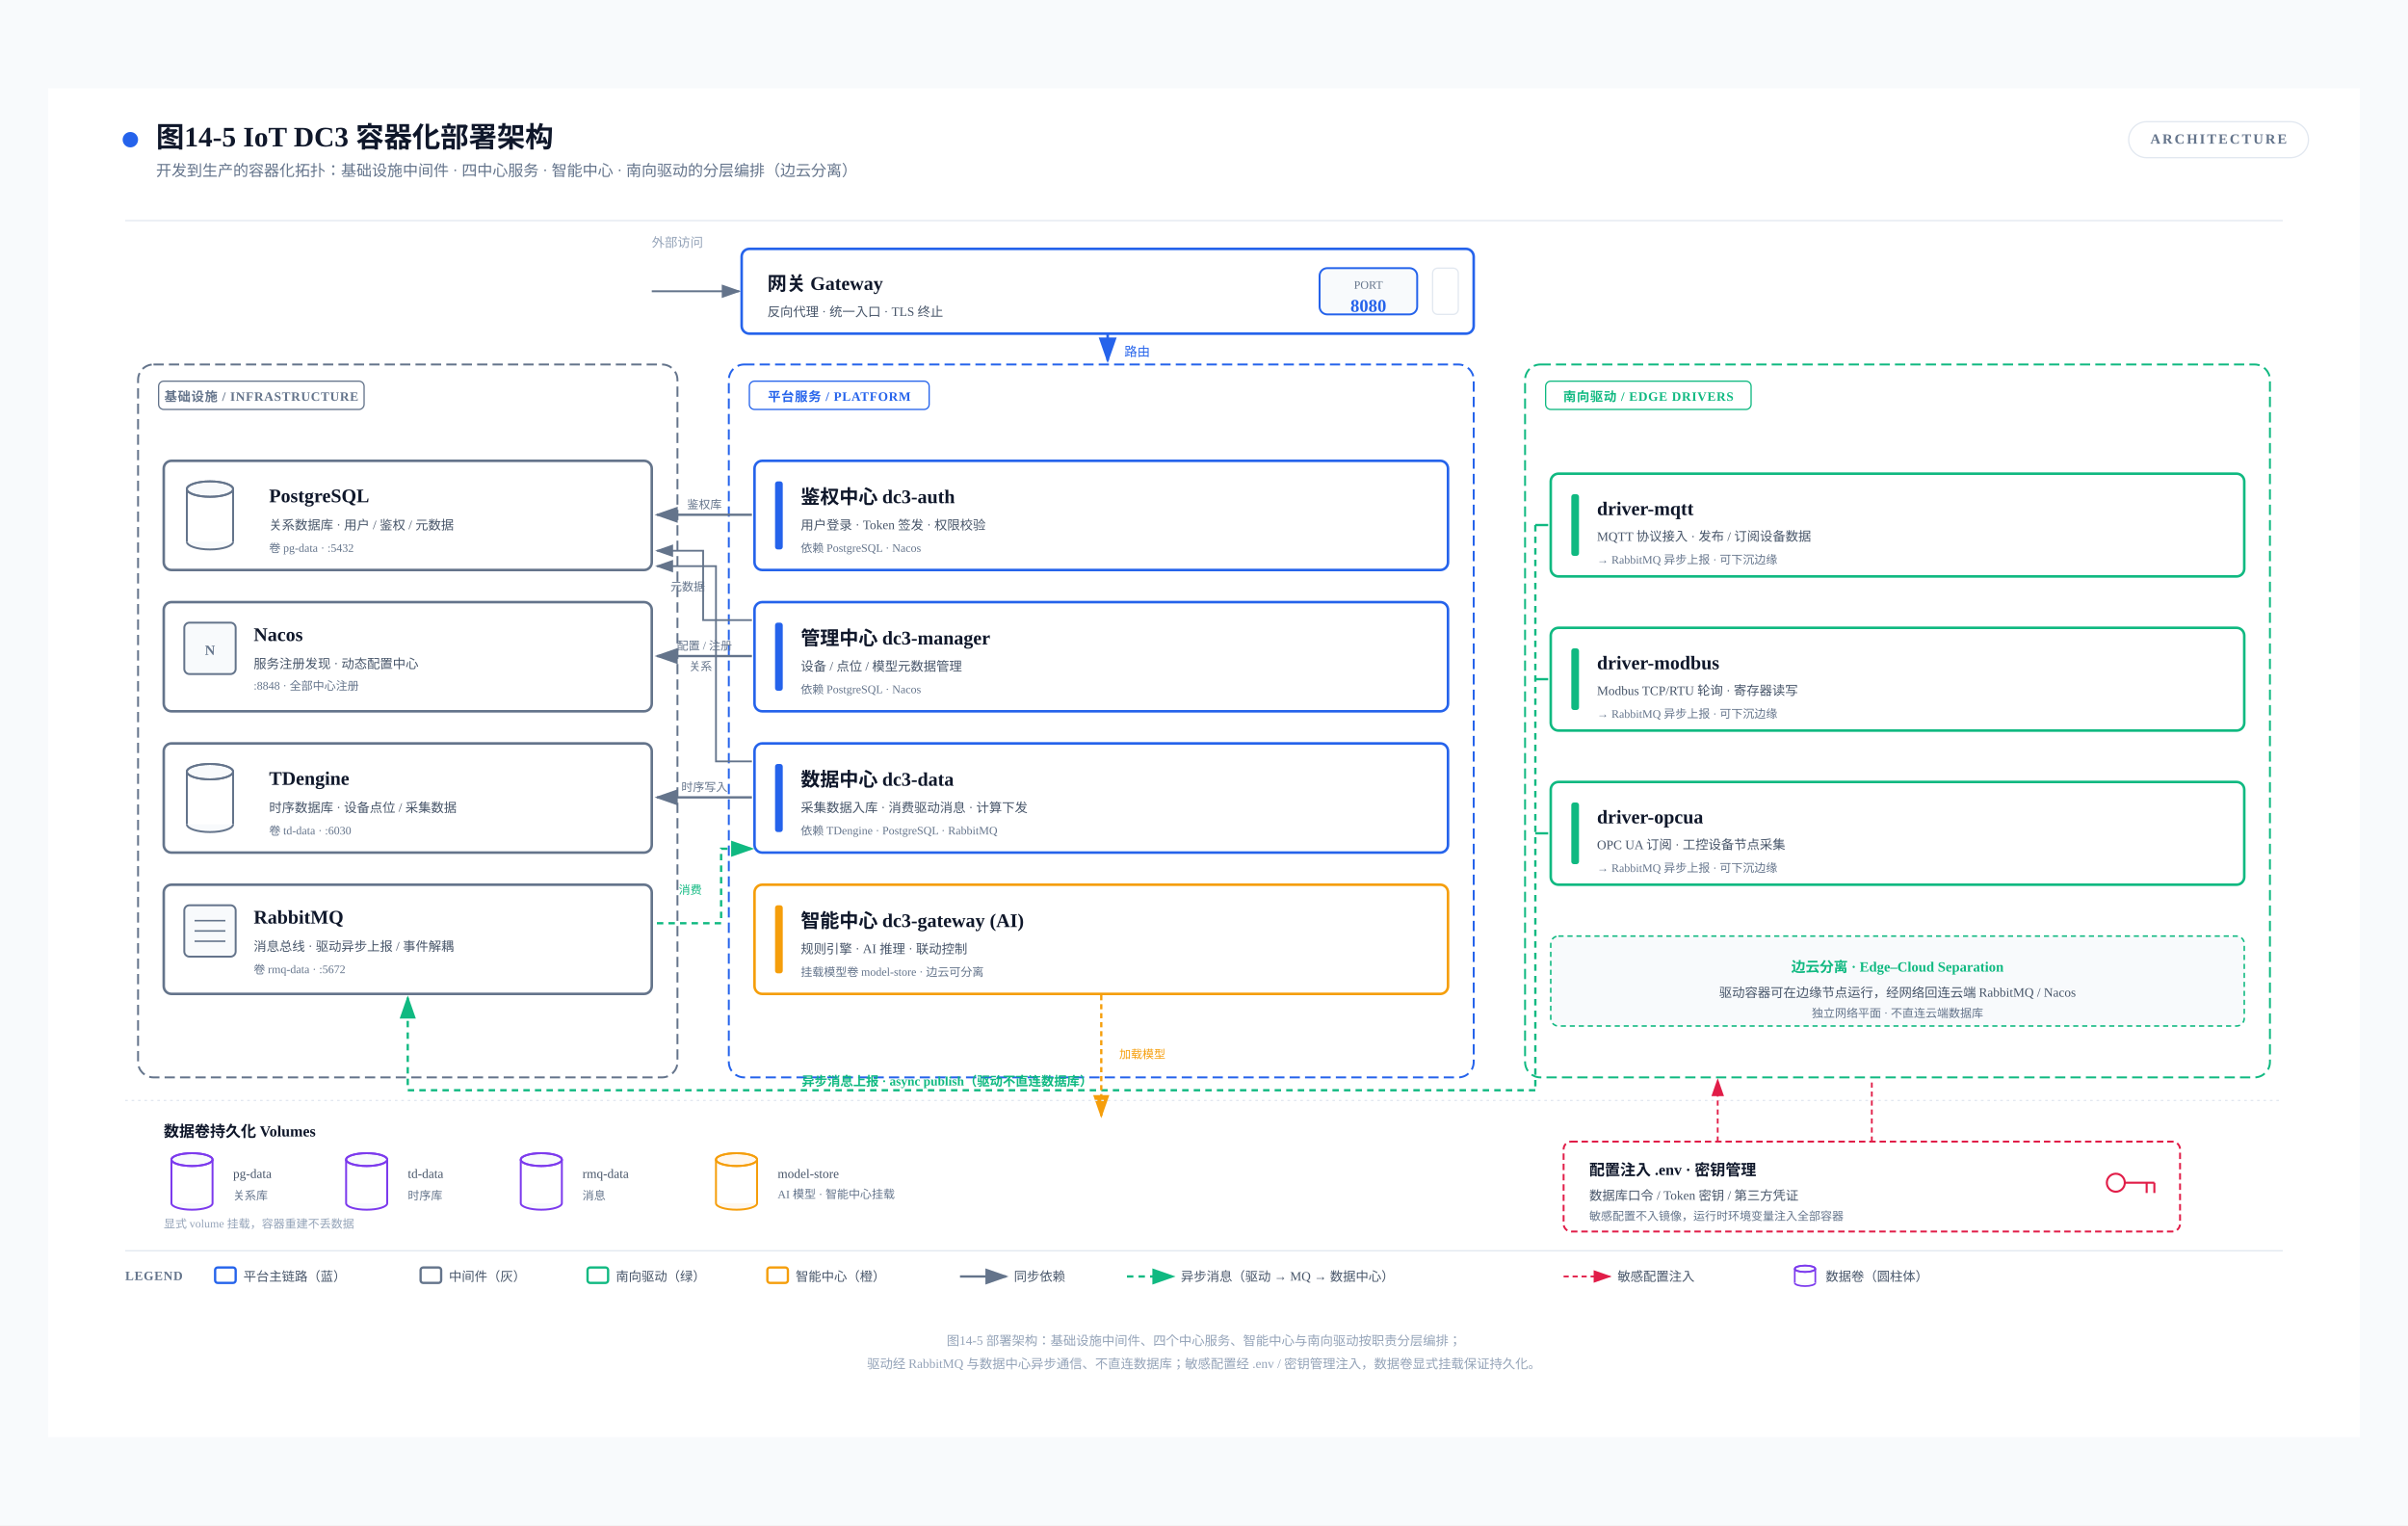
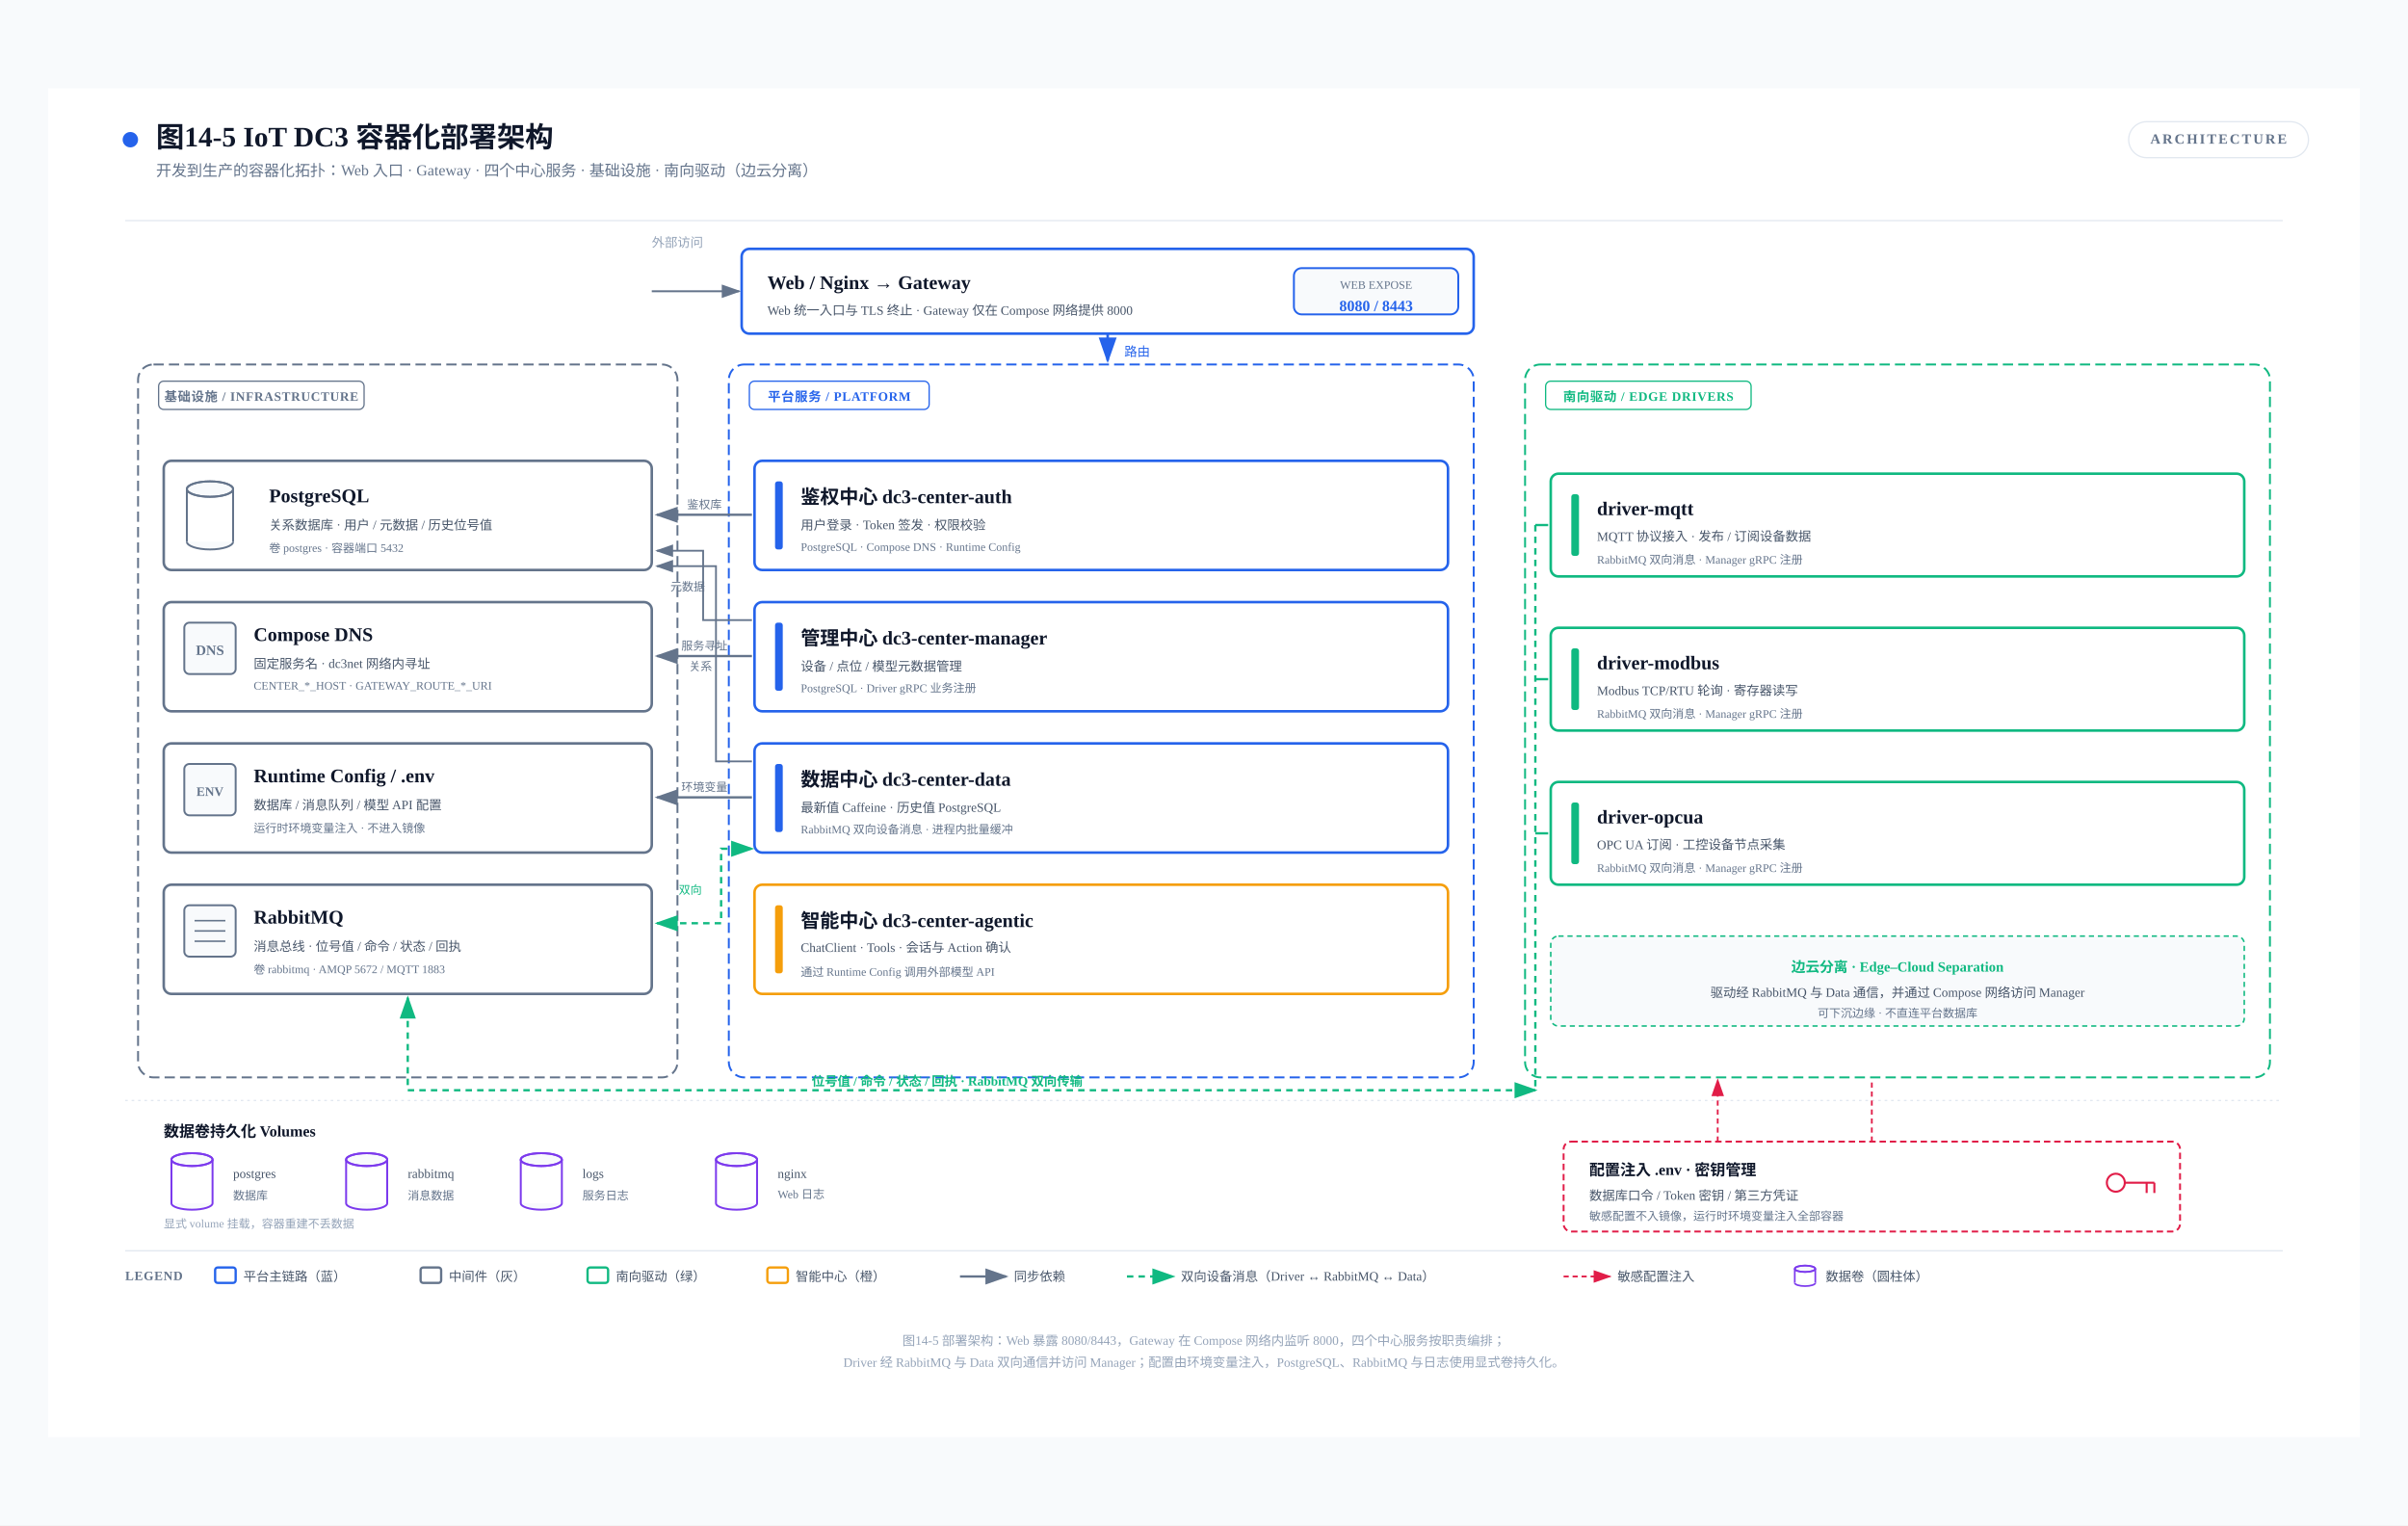
<svg xmlns="http://www.w3.org/2000/svg" width="1200" height="760" viewBox="0 0 1200 760" role="img" aria-labelledby="title desc">
  <rect width="1200" height="760" fill="#F8FAFC" />
  <svg x="24.000" y="44.000" width="1152.000" height="672.000" viewBox="0 0 1800.000 1050.000" preserveAspectRatio="xMidYMid meet">
    <defs>
      <marker id="ah-blue" markerWidth="10" markerHeight="7" refX="9" refY="3.5" orient="auto">
        <polygon points="0 0,10 3.5,0 7" fill="#2563EB" />
      </marker>
      <marker id="ah-gray" markerWidth="10" markerHeight="7" refX="9" refY="3.5" orient="auto">
        <polygon points="0 0,10 3.5,0 7" fill="#64748B" />
      </marker>
-       <marker id="ah-green" markerWidth="10" markerHeight="7" refX="9" refY="3.5" orient="auto">
+       <marker id="ah-green" markerWidth="10" markerHeight="7" refX="9" refY="3.5" orient="auto-start-reverse">
        <polygon points="0 0,10 3.5,0 7" fill="#10B981" />
      </marker>
      <marker id="ah-orange" markerWidth="10" markerHeight="7" refX="9" refY="3.5" orient="auto">
        <polygon points="0 0,10 3.5,0 7" fill="#F59E0B" />
      </marker>
      <marker id="ah-purple" markerWidth="10" markerHeight="7" refX="9" refY="3.5" orient="auto">
        <polygon points="0 0,10 3.5,0 7" fill="#7C3AED" />
      </marker>
      <marker id="ah-red" markerWidth="10" markerHeight="7" refX="9" refY="3.5" orient="auto">
        <polygon points="0 0,10 3.5,0 7" fill="#E11D48" />
      </marker>
    </defs>
    <rect x="0" y="0" width="1800" height="1050" fill="#FFFFFF" />
    <circle cx="64" cy="40" r="6" fill="#2563EB" />
    <text x="84" y="38" font-size="22" font-weight="700" fill="#0F172A" dominant-baseline="middle">图14-5  IoT DC3 容器化部署架构</text>
-     <text x="84" y="64" font-size="12" fill="#64748B" dominant-baseline="middle">开发到生产的容器化拓扑：基础设施中间件 · 四中心服务 · 智能中心 · 南向驱动的分层编排（边云分离）</text>
+     <text x="84" y="64" font-size="12" fill="#64748B" dominant-baseline="middle">开发到生产的容器化拓扑：Web 入口 · Gateway · 四个中心服务 · 基础设施 · 南向驱动（边云分离）</text>
    <rect x="1620" y="26" width="140" height="28" rx="14" fill="#FFFFFF" stroke="#E2E8F0" stroke-width="1" />
    <text x="1690" y="40" font-size="11" font-weight="600" fill="#64748B" text-anchor="middle" dominant-baseline="middle" letter-spacing="1.5">ARCHITECTURE</text>
    <line x1="60" y1="103" x2="1740" y2="103" stroke="#E2E8F0" stroke-width="1" />
    <text x="470" y="120" font-size="10" fill="#94A3B8" dominant-baseline="middle">外部访问</text>
    <line x1="470" y1="158" x2="538" y2="158" stroke="#64748B" stroke-width="1.5" marker-end="url(#ah-gray)" />
    <rect x="540" y="125" width="570" height="66" rx="6" fill="#FFFFFF" stroke="#2563EB" stroke-width="2" />
-     <text x="560" y="152" font-size="15" font-weight="700" fill="#0F172A" dominant-baseline="middle">网关 Gateway</text>
-     <text x="560" y="174" font-size="10" fill="#475569" dominant-baseline="middle">反向代理 · 统一入口 · TLS 终止</text>
-     <rect x="990" y="140" width="76" height="36" rx="6" fill="#F8FAFC" stroke="#2563EB" stroke-width="1.5" />
-     <text x="1028" y="154" font-size="9" fill="#64748B" text-anchor="middle" dominant-baseline="middle">PORT</text>
-     <text x="1028" y="170" font-size="14" font-weight="700" fill="#2563EB" text-anchor="middle" dominant-baseline="middle">8080</text>
-     <rect x="1078" y="140" width="20" height="36" rx="4" fill="#FFFFFF" stroke="#E2E8F0" stroke-width="1" />
+     <text x="560" y="152" font-size="15" font-weight="700" fill="#0F172A" dominant-baseline="middle">Web / Nginx → Gateway</text>
+     <text x="560" y="174" font-size="10" fill="#475569" dominant-baseline="middle">Web 统一入口与 TLS 终止 · Gateway 仅在 Compose 网络提供 8000</text>
+     <rect x="970" y="140" width="128" height="36" rx="6" fill="#F8FAFC" stroke="#2563EB" stroke-width="1.5" />
+     <text x="1034" y="154" font-size="9" fill="#64748B" text-anchor="middle" dominant-baseline="middle">WEB EXPOSE</text>
+     <text x="1034" y="170" font-size="12" font-weight="700" fill="#2563EB" text-anchor="middle" dominant-baseline="middle">8080 / 8443</text>
    <line x1="825" y1="191" x2="825" y2="212" stroke="#2563EB" stroke-width="2" marker-end="url(#ah-blue)" />
    <text x="838" y="205" font-size="10" fill="#2563EB" dominant-baseline="middle">路由</text>
    <rect x="70" y="215" width="420" height="555" rx="12" fill="none" stroke="#64748B" stroke-width="1.5" stroke-dasharray="8 4" />
    <rect x="530" y="215" width="580" height="555" rx="12" fill="none" stroke="#2563EB" stroke-width="1.5" stroke-dasharray="8 4" />
    <rect x="1150" y="215" width="580" height="555" rx="12" fill="none" stroke="#10B981" stroke-width="1.5" stroke-dasharray="8 4" />
    <rect x="86" y="228" width="160" height="22" rx="4" fill="#FFFFFF" stroke="#64748B" stroke-width="1" />
    <text x="166" y="240" font-size="10" font-weight="700" fill="#64748B" text-anchor="middle" dominant-baseline="middle" letter-spacing="0.5">基础设施 / INFRASTRUCTURE</text>
    <rect x="546" y="228" width="140" height="22" rx="4" fill="#FFFFFF" stroke="#2563EB" stroke-width="1" />
    <text x="616" y="240" font-size="10" font-weight="700" fill="#2563EB" text-anchor="middle" dominant-baseline="middle" letter-spacing="0.5">平台服务 / PLATFORM</text>
    <rect x="1166" y="228" width="160" height="22" rx="4" fill="#FFFFFF" stroke="#10B981" stroke-width="1" />
    <text x="1246" y="240" font-size="10" font-weight="700" fill="#10B981" text-anchor="middle" dominant-baseline="middle" letter-spacing="0.5">南向驱动 / EDGE DRIVERS</text>
    <rect x="90" y="290" width="380" height="85" rx="6" fill="#FFFFFF" stroke="#64748B" stroke-width="2" />
    <g transform="translate(108,305)">
      <ellipse cx="18" cy="7" rx="18" ry="6" fill="#F8FAFC" stroke="#64748B" stroke-width="1.5" />
      <path d="M0,7 L0,48" stroke="#64748B" stroke-width="1.5" fill="none" />
      <path d="M36,7 L36,48" stroke="#64748B" stroke-width="1.5" fill="none" />
      <path d="M0,48 A18,6 0 0 0 36,48" stroke="#64748B" stroke-width="1.5" fill="#F8FAFC" />
      <ellipse cx="18" cy="7" rx="18" ry="6" fill="none" stroke="#64748B" stroke-width="1.5" />
    </g>
    <text x="172" y="318" font-size="15" font-weight="700" fill="#0F172A" dominant-baseline="middle">PostgreSQL</text>
-     <text x="172" y="340" font-size="10" fill="#475569" dominant-baseline="middle">关系数据库 · 用户 / 鉴权 / 元数据</text>
-     <text x="172" y="358" font-size="9" fill="#64748B" dominant-baseline="middle">卷 pg-data · :5432</text>
+     <text x="172" y="340" font-size="10" fill="#475569" dominant-baseline="middle">关系数据库 · 用户 / 元数据 / 历史位号值</text>
+     <text x="172" y="358" font-size="9" fill="#64748B" dominant-baseline="middle">卷 postgres · 容器端口 5432</text>
    <rect x="90" y="400" width="380" height="85" rx="6" fill="#FFFFFF" stroke="#64748B" stroke-width="2" />
    <rect x="106" y="416" width="40" height="40" rx="4" fill="#F8FAFC" stroke="#64748B" stroke-width="1.5" />
-     <text x="126" y="438" font-size="11" font-weight="700" fill="#64748B" text-anchor="middle" dominant-baseline="middle">N</text>
-     <text x="160" y="426" font-size="15" font-weight="700" fill="#0F172A" dominant-baseline="middle">Nacos</text>
-     <text x="160" y="448" font-size="10" fill="#475569" dominant-baseline="middle">服务注册发现 · 动态配置中心</text>
-     <text x="160" y="466" font-size="9" fill="#64748B" dominant-baseline="middle">:8848 · 全部中心注册</text>
+     <text x="126" y="438" font-size="11" font-weight="700" fill="#64748B" text-anchor="middle" dominant-baseline="middle">DNS</text>
+     <text x="160" y="426" font-size="15" font-weight="700" fill="#0F172A" dominant-baseline="middle">Compose DNS</text>
+     <text x="160" y="448" font-size="10" fill="#475569" dominant-baseline="middle">固定服务名 · dc3net 网络内寻址</text>
+     <text x="160" y="466" font-size="9" fill="#64748B" dominant-baseline="middle">CENTER_*_HOST · GATEWAY_ROUTE_*_URI</text>
    <rect x="90" y="510" width="380" height="85" rx="6" fill="#FFFFFF" stroke="#64748B" stroke-width="2" />
-     <g transform="translate(108,525)">
-       <ellipse cx="18" cy="7" rx="18" ry="6" fill="#F8FAFC" stroke="#64748B" stroke-width="1.5" />
-       <path d="M0,7 L0,48" stroke="#64748B" stroke-width="1.5" fill="none" />
-       <path d="M36,7 L36,48" stroke="#64748B" stroke-width="1.5" fill="none" />
-       <path d="M0,48 A18,6 0 0 0 36,48" stroke="#64748B" stroke-width="1.5" fill="#F8FAFC" />
-       <ellipse cx="18" cy="7" rx="18" ry="6" fill="none" stroke="#64748B" stroke-width="1.5" />
-     </g>
-     <text x="172" y="538" font-size="15" font-weight="700" fill="#0F172A" dominant-baseline="middle">TDengine</text>
-     <text x="172" y="560" font-size="10" fill="#475569" dominant-baseline="middle">时序数据库 · 设备点位 / 采集数据</text>
-     <text x="172" y="578" font-size="9" fill="#64748B" dominant-baseline="middle">卷 td-data · :6030</text>
+     <rect x="106" y="526" width="40" height="40" rx="4" fill="#F8FAFC" stroke="#64748B" stroke-width="1.5" />
+     <text x="126" y="548" font-size="10" font-weight="700" fill="#64748B" text-anchor="middle" dominant-baseline="middle">ENV</text>
+     <text x="160" y="536" font-size="15" font-weight="700" fill="#0F172A" dominant-baseline="middle">Runtime Config / .env</text>
+     <text x="160" y="558" font-size="10" fill="#475569" dominant-baseline="middle">数据库 / 消息队列 / 模型 API 配置</text>
+     <text x="160" y="576" font-size="9" fill="#64748B" dominant-baseline="middle">运行时环境变量注入 · 不进入镜像</text>
    <rect x="90" y="620" width="380" height="85" rx="6" fill="#FFFFFF" stroke="#64748B" stroke-width="2" />
    <rect x="106" y="636" width="40" height="40" rx="4" fill="#F8FAFC" stroke="#64748B" stroke-width="1.5" />
    <line x1="114" y1="648" x2="138" y2="648" stroke="#64748B" stroke-width="1.2" />
    <line x1="114" y1="656" x2="138" y2="656" stroke="#64748B" stroke-width="1.2" />
    <line x1="114" y1="664" x2="138" y2="664" stroke="#64748B" stroke-width="1.2" />
    <text x="160" y="646" font-size="15" font-weight="700" fill="#0F172A" dominant-baseline="middle">RabbitMQ</text>
-     <text x="160" y="668" font-size="10" fill="#475569" dominant-baseline="middle">消息总线 · 驱动异步上报 / 事件解耦</text>
-     <text x="160" y="686" font-size="9" fill="#64748B" dominant-baseline="middle">卷 rmq-data · :5672</text>
+     <text x="160" y="668" font-size="10" fill="#475569" dominant-baseline="middle">消息总线 · 位号值 / 命令 / 状态 / 回执</text>
+     <text x="160" y="686" font-size="9" fill="#64748B" dominant-baseline="middle">卷 rabbitmq · AMQP 5672 / MQTT 1883</text>
    <rect x="550" y="290" width="540" height="85" rx="6" fill="#FFFFFF" stroke="#2563EB" stroke-width="2" />
    <rect x="566" y="306" width="6" height="53" rx="2" fill="#2563EB" />
-     <text x="586" y="318" font-size="15" font-weight="700" fill="#0F172A" dominant-baseline="middle">鉴权中心  dc3-auth</text>
+     <text x="586" y="318" font-size="15" font-weight="700" fill="#0F172A" dominant-baseline="middle">鉴权中心  dc3-center-auth</text>
    <text x="586" y="340" font-size="10" fill="#475569" dominant-baseline="middle">用户登录 · Token 签发 · 权限校验</text>
-     <text x="586" y="358" font-size="9" fill="#64748B" dominant-baseline="middle">依赖 PostgreSQL · Nacos</text>
+     <text x="586" y="358" font-size="9" fill="#64748B" dominant-baseline="middle">PostgreSQL · Compose DNS · Runtime Config</text>
    <rect x="550" y="400" width="540" height="85" rx="6" fill="#FFFFFF" stroke="#2563EB" stroke-width="2" />
    <rect x="566" y="416" width="6" height="53" rx="2" fill="#2563EB" />
-     <text x="586" y="428" font-size="15" font-weight="700" fill="#0F172A" dominant-baseline="middle">管理中心  dc3-manager</text>
+     <text x="586" y="428" font-size="15" font-weight="700" fill="#0F172A" dominant-baseline="middle">管理中心  dc3-center-manager</text>
    <text x="586" y="450" font-size="10" fill="#475569" dominant-baseline="middle">设备 / 点位 / 模型元数据管理</text>
-     <text x="586" y="468" font-size="9" fill="#64748B" dominant-baseline="middle">依赖 PostgreSQL · Nacos</text>
+     <text x="586" y="468" font-size="9" fill="#64748B" dominant-baseline="middle">PostgreSQL · Driver gRPC 业务注册</text>
    <rect x="550" y="510" width="540" height="85" rx="6" fill="#FFFFFF" stroke="#2563EB" stroke-width="2" />
    <rect x="566" y="526" width="6" height="53" rx="2" fill="#2563EB" />
-     <text x="586" y="538" font-size="15" font-weight="700" fill="#0F172A" dominant-baseline="middle">数据中心  dc3-data</text>
-     <text x="586" y="560" font-size="10" fill="#475569" dominant-baseline="middle">采集数据入库 · 消费驱动消息 · 计算下发</text>
-     <text x="586" y="578" font-size="9" fill="#64748B" dominant-baseline="middle">依赖 TDengine · PostgreSQL · RabbitMQ</text>
+     <text x="586" y="538" font-size="15" font-weight="700" fill="#0F172A" dominant-baseline="middle">数据中心  dc3-center-data</text>
+     <text x="586" y="560" font-size="10" fill="#475569" dominant-baseline="middle">最新值 Caffeine · 历史值 PostgreSQL</text>
+     <text x="586" y="578" font-size="9" fill="#64748B" dominant-baseline="middle">RabbitMQ 双向设备消息 · 进程内批量缓冲</text>
    <rect x="550" y="620" width="540" height="85" rx="6" fill="#FFFFFF" stroke="#F59E0B" stroke-width="2" />
    <rect x="566" y="636" width="6" height="53" rx="2" fill="#F59E0B" />
-     <text x="586" y="648" font-size="15" font-weight="700" fill="#0F172A" dominant-baseline="middle">智能中心  dc3-gateway (AI)</text>
-     <text x="586" y="670" font-size="10" fill="#475569" dominant-baseline="middle">规则引擎 · AI 推理 · 联动控制</text>
-     <text x="586" y="688" font-size="9" fill="#64748B" dominant-baseline="middle">挂载模型卷 model-store · 边云可分离</text>
+     <text x="586" y="648" font-size="15" font-weight="700" fill="#0F172A" dominant-baseline="middle">智能中心  dc3-center-agentic</text>
+     <text x="586" y="670" font-size="10" fill="#475569" dominant-baseline="middle">ChatClient · Tools · 会话与 Action 确认</text>
+     <text x="586" y="688" font-size="9" fill="#64748B" dominant-baseline="middle">通过 Runtime Config 调用外部模型 API</text>
    <rect x="1170" y="300" width="540" height="80" rx="6" fill="#FFFFFF" stroke="#10B981" stroke-width="2" />
    <rect x="1186" y="316" width="6" height="48" rx="2" fill="#10B981" />
    <text x="1206" y="328" font-size="15" font-weight="700" fill="#0F172A" dominant-baseline="middle">driver-mqtt</text>
    <text x="1206" y="350" font-size="10" fill="#475569" dominant-baseline="middle">MQTT 协议接入 · 发布 / 订阅设备数据</text>
-     <text x="1206" y="368" font-size="9" fill="#64748B" dominant-baseline="middle">→ RabbitMQ 异步上报 · 可下沉边缘</text>
+     <text x="1206" y="368" font-size="9" fill="#64748B" dominant-baseline="middle">RabbitMQ 双向消息 · Manager gRPC 注册</text>
    <rect x="1170" y="420" width="540" height="80" rx="6" fill="#FFFFFF" stroke="#10B981" stroke-width="2" />
    <rect x="1186" y="436" width="6" height="48" rx="2" fill="#10B981" />
    <text x="1206" y="448" font-size="15" font-weight="700" fill="#0F172A" dominant-baseline="middle">driver-modbus</text>
    <text x="1206" y="470" font-size="10" fill="#475569" dominant-baseline="middle">Modbus TCP/RTU 轮询 · 寄存器读写</text>
-     <text x="1206" y="488" font-size="9" fill="#64748B" dominant-baseline="middle">→ RabbitMQ 异步上报 · 可下沉边缘</text>
+     <text x="1206" y="488" font-size="9" fill="#64748B" dominant-baseline="middle">RabbitMQ 双向消息 · Manager gRPC 注册</text>
    <rect x="1170" y="540" width="540" height="80" rx="6" fill="#FFFFFF" stroke="#10B981" stroke-width="2" />
    <rect x="1186" y="556" width="6" height="48" rx="2" fill="#10B981" />
    <text x="1206" y="568" font-size="15" font-weight="700" fill="#0F172A" dominant-baseline="middle">driver-opcua</text>
    <text x="1206" y="590" font-size="10" fill="#475569" dominant-baseline="middle">OPC UA 订阅 · 工控设备节点采集</text>
-     <text x="1206" y="608" font-size="9" fill="#64748B" dominant-baseline="middle">→ RabbitMQ 异步上报 · 可下沉边缘</text>
+     <text x="1206" y="608" font-size="9" fill="#64748B" dominant-baseline="middle">RabbitMQ 双向消息 · Manager gRPC 注册</text>
    <rect x="1170" y="660" width="540" height="70" rx="6" fill="#F8FAFC" stroke="#10B981" stroke-width="1.2" stroke-dasharray="4 3" />
    <text x="1440" y="684" font-size="11" font-weight="700" fill="#10B981" text-anchor="middle" dominant-baseline="middle">边云分离 · Edge–Cloud Separation</text>
-     <text x="1440" y="704" font-size="10" fill="#475569" text-anchor="middle" dominant-baseline="middle">驱动容器可在边缘节点运行，经网络回连云端 RabbitMQ / Nacos</text>
-     <text x="1440" y="720" font-size="9" fill="#64748B" text-anchor="middle" dominant-baseline="middle">独立网络平面 · 不直连云端数据库</text>
+     <text x="1440" y="704" font-size="10" fill="#475569" text-anchor="middle" dominant-baseline="middle">驱动经 RabbitMQ 与 Data 通信，并通过 Compose 网络访问 Manager</text>
+     <text x="1440" y="720" font-size="9" fill="#64748B" text-anchor="middle" dominant-baseline="middle">可下沉边缘 · 不直连平台数据库</text>
    <line x1="548" y1="332" x2="474" y2="332" stroke="#64748B" stroke-width="1.8" marker-end="url(#ah-gray)" />
    <text x="511" y="324" font-size="9" fill="#64748B" text-anchor="middle" dominant-baseline="middle">鉴权库</text>
    <line x1="548" y1="442" x2="474" y2="442" stroke="#64748B" stroke-width="1.8" marker-end="url(#ah-gray)" />
-     <text x="511" y="434" font-size="9" fill="#64748B" text-anchor="middle" dominant-baseline="middle">配置 / 注册</text>
+     <text x="511" y="434" font-size="9" fill="#64748B" text-anchor="middle" dominant-baseline="middle">服务寻址</text>
    <path d="M 548,414 L 510,414 L 510,360 L 474,360" fill="none" stroke="#64748B" stroke-width="1.4" marker-end="url(#ah-gray)" />
    <text x="498" y="388" font-size="9" fill="#64748B" text-anchor="middle" dominant-baseline="middle">元数据</text>
    <line x1="548" y1="552" x2="474" y2="552" stroke="#64748B" stroke-width="1.8" marker-end="url(#ah-gray)" />
-     <text x="511" y="544" font-size="9" fill="#64748B" text-anchor="middle" dominant-baseline="middle">时序写入</text>
+     <text x="511" y="544" font-size="9" fill="#64748B" text-anchor="middle" dominant-baseline="middle">环境变量</text>
    <path d="M 548,524 L 520,524 L 520,372 L 474,372" fill="none" stroke="#64748B" stroke-width="1.4" marker-end="url(#ah-gray)" />
    <text x="508" y="450" font-size="9" fill="#64748B" text-anchor="middle" dominant-baseline="middle">关系</text>
    <line x1="1168" y1="340" x2="1158" y2="340" stroke="#10B981" stroke-width="1.8" />
    <line x1="1168" y1="460" x2="1158" y2="460" stroke="#10B981" stroke-width="1.8" />
    <line x1="1168" y1="580" x2="1158" y2="580" stroke="#10B981" stroke-width="1.8" />
    <line x1="1158" y1="340" x2="1158" y2="780" stroke="#10B981" stroke-width="1.8" stroke-dasharray="5 4" />
-     <path d="M 1158,780 L 280,780 L 280,708" fill="none" stroke="#10B981" stroke-width="1.8" stroke-dasharray="5 4" marker-end="url(#ah-green)" />
-     <text x="700" y="773" font-size="10" font-weight="600" fill="#10B981" text-anchor="middle" dominant-baseline="middle">异步消息上报 · async publish（驱动不直连数据库）</text>
-     <path d="M 474,650 L 524,650 L 524,592 L 548,592" fill="none" stroke="#10B981" stroke-width="1.8" stroke-dasharray="5 4" marker-end="url(#ah-green)" />
-     <text x="500" y="624" font-size="9" fill="#10B981" text-anchor="middle" dominant-baseline="middle">消费</text>
-     <line x1="820" y1="706" x2="820" y2="800" stroke="#F59E0B" stroke-width="1.8" stroke-dasharray="4 3" marker-end="url(#ah-orange)" />
-     <text x="834" y="752" font-size="9" fill="#F59E0B" dominant-baseline="middle">加载模型</text>
+     <path d="M 1158,780 L 280,780 L 280,708" fill="none" stroke="#10B981" stroke-width="1.8" stroke-dasharray="5 4" marker-start="url(#ah-green)" marker-end="url(#ah-green)" />
+     <text x="700" y="773" font-size="10" font-weight="600" fill="#10B981" text-anchor="middle" dominant-baseline="middle">位号值 / 命令 / 状态 / 回执 · RabbitMQ 双向传输</text>
+     <path d="M 474,650 L 524,650 L 524,592 L 548,592" fill="none" stroke="#10B981" stroke-width="1.8" stroke-dasharray="5 4" marker-start="url(#ah-green)" marker-end="url(#ah-green)" />
+     <text x="500" y="624" font-size="9" fill="#10B981" text-anchor="middle" dominant-baseline="middle">双向</text>
    <line x1="60" y1="788" x2="1740" y2="788" stroke="#E2E8F0" stroke-width="1" stroke-dasharray="2 3" />
    <text x="90" y="812" font-size="12" font-weight="700" fill="#0F172A" dominant-baseline="middle">数据卷持久化  Volumes</text>
    <g transform="translate(96,828)">
      <ellipse cx="16" cy="6" rx="16" ry="5" fill="#F8FAFC" stroke="#7C3AED" stroke-width="1.5" />
      <path d="M0,6 L0,40" stroke="#7C3AED" stroke-width="1.5" fill="none" />
      <path d="M32,6 L32,40" stroke="#7C3AED" stroke-width="1.5" fill="none" />
      <path d="M0,40 A16,5 0 0 0 32,40" stroke="#7C3AED" stroke-width="1.5" fill="#F8FAFC" />
      <ellipse cx="16" cy="6" rx="16" ry="5" fill="none" stroke="#7C3AED" stroke-width="1.5" />
    </g>
-     <text x="144" y="846" font-size="10" fill="#475569" dominant-baseline="middle">pg-data</text>
-     <text x="144" y="862" font-size="9" fill="#64748B" dominant-baseline="middle">关系库</text>
+     <text x="144" y="846" font-size="10" fill="#475569" dominant-baseline="middle">postgres</text>
+     <text x="144" y="862" font-size="9" fill="#64748B" dominant-baseline="middle">数据库</text>
    <g transform="translate(232,828)">
      <ellipse cx="16" cy="6" rx="16" ry="5" fill="#F8FAFC" stroke="#7C3AED" stroke-width="1.5" />
      <path d="M0,6 L0,40" stroke="#7C3AED" stroke-width="1.5" fill="none" />
      <path d="M32,6 L32,40" stroke="#7C3AED" stroke-width="1.5" fill="none" />
      <path d="M0,40 A16,5 0 0 0 32,40" stroke="#7C3AED" stroke-width="1.5" fill="#F8FAFC" />
      <ellipse cx="16" cy="6" rx="16" ry="5" fill="none" stroke="#7C3AED" stroke-width="1.5" />
    </g>
-     <text x="280" y="846" font-size="10" fill="#475569" dominant-baseline="middle">td-data</text>
-     <text x="280" y="862" font-size="9" fill="#64748B" dominant-baseline="middle">时序库</text>
+     <text x="280" y="846" font-size="10" fill="#475569" dominant-baseline="middle">rabbitmq</text>
+     <text x="280" y="862" font-size="9" fill="#64748B" dominant-baseline="middle">消息数据</text>
    <g transform="translate(368,828)">
      <ellipse cx="16" cy="6" rx="16" ry="5" fill="#F8FAFC" stroke="#7C3AED" stroke-width="1.5" />
      <path d="M0,6 L0,40" stroke="#7C3AED" stroke-width="1.5" fill="none" />
      <path d="M32,6 L32,40" stroke="#7C3AED" stroke-width="1.5" fill="none" />
      <path d="M0,40 A16,5 0 0 0 32,40" stroke="#7C3AED" stroke-width="1.5" fill="#F8FAFC" />
      <ellipse cx="16" cy="6" rx="16" ry="5" fill="none" stroke="#7C3AED" stroke-width="1.5" />
    </g>
-     <text x="416" y="846" font-size="10" fill="#475569" dominant-baseline="middle">rmq-data</text>
-     <text x="416" y="862" font-size="9" fill="#64748B" dominant-baseline="middle">消息</text>
+     <text x="416" y="846" font-size="10" fill="#475569" dominant-baseline="middle">logs</text>
+     <text x="416" y="862" font-size="9" fill="#64748B" dominant-baseline="middle">服务日志</text>
    <g transform="translate(520,828)">
-       <ellipse cx="16" cy="6" rx="16" ry="5" fill="#FFF7ED" stroke="#F59E0B" stroke-width="1.5" />
-       <path d="M0,6 L0,40" stroke="#F59E0B" stroke-width="1.5" fill="none" />
-       <path d="M32,6 L32,40" stroke="#F59E0B" stroke-width="1.5" fill="none" />
-       <path d="M0,40 A16,5 0 0 0 32,40" stroke="#F59E0B" stroke-width="1.5" fill="#FFF7ED" />
-       <ellipse cx="16" cy="6" rx="16" ry="5" fill="none" stroke="#F59E0B" stroke-width="1.5" />
-     </g>
-     <text x="568" y="846" font-size="10" fill="#475569" dominant-baseline="middle">model-store</text>
-     <text x="568" y="862" font-size="9" fill="#64748B" dominant-baseline="middle">AI 模型 · 智能中心挂载</text>
+       <ellipse cx="16" cy="6" rx="16" ry="5" fill="#F8FAFC" stroke="#7C3AED" stroke-width="1.5" />
+       <path d="M0,6 L0,40" stroke="#7C3AED" stroke-width="1.5" fill="none" />
+       <path d="M32,6 L32,40" stroke="#7C3AED" stroke-width="1.5" fill="none" />
+       <path d="M0,40 A16,5 0 0 0 32,40" stroke="#7C3AED" stroke-width="1.5" fill="#F8FAFC" />
+       <ellipse cx="16" cy="6" rx="16" ry="5" fill="none" stroke="#7C3AED" stroke-width="1.5" />
+     </g>
+     <text x="568" y="846" font-size="10" fill="#475569" dominant-baseline="middle">nginx</text>
+     <text x="568" y="862" font-size="9" fill="#64748B" dominant-baseline="middle">Web 日志</text>
    <text x="90" y="884" font-size="9" fill="#94A3B8" dominant-baseline="middle">显式 volume 挂载，容器重建不丢数据</text>
    <rect x="1180" y="820" width="480" height="70" rx="6" fill="#FFFFFF" stroke="#E11D48" stroke-width="1.5" stroke-dasharray="5 3" />
    <text x="1200" y="842" font-size="12" font-weight="700" fill="#0F172A" dominant-baseline="middle">配置注入  .env · 密钥管理</text>
    <text x="1200" y="862" font-size="10" fill="#475569" dominant-baseline="middle">数据库口令 / Token 密钥 / 第三方凭证</text>
    <text x="1200" y="878" font-size="9" fill="#64748B" dominant-baseline="middle">敏感配置不入镜像，运行时环境变量注入全部容器</text>
    <g transform="translate(1600,838)">
      <circle cx="10" cy="14" r="7" fill="none" stroke="#E11D48" stroke-width="1.6" />
      <path d="M17,14 L40,14 M34,14 L34,22 M40,14 L40,22" stroke="#E11D48" stroke-width="1.6" fill="none" />
    </g>
    <line x1="1300" y1="820" x2="1300" y2="772" stroke="#E11D48" stroke-width="1.4" stroke-dasharray="4 3" marker-end="url(#ah-red)" />
    <line x1="1420" y1="820" x2="1420" y2="772" stroke="#E11D48" stroke-width="1.4" stroke-dasharray="4 3" />
    <line x1="60" y1="905" x2="1740" y2="905" stroke="#E2E8F0" stroke-width="1" />
    <text x="60" y="925" font-size="10" font-weight="700" fill="#64748B" dominant-baseline="middle" letter-spacing="0.5">LEGEND</text>
    <rect x="130" y="918" width="16" height="12" rx="2" fill="#FFFFFF" stroke="#2563EB" stroke-width="1.8" />
    <text x="152" y="925" font-size="10" fill="#475569" dominant-baseline="middle">平台主链路（蓝）</text>
    <rect x="290" y="918" width="16" height="12" rx="2" fill="#FFFFFF" stroke="#64748B" stroke-width="1.8" />
    <text x="312" y="925" font-size="10" fill="#475569" dominant-baseline="middle">中间件（灰）</text>
    <rect x="420" y="918" width="16" height="12" rx="2" fill="#FFFFFF" stroke="#10B981" stroke-width="1.8" />
    <text x="442" y="925" font-size="10" fill="#475569" dominant-baseline="middle">南向驱动（绿）</text>
    <rect x="560" y="918" width="16" height="12" rx="2" fill="#FFFFFF" stroke="#F59E0B" stroke-width="1.8" />
    <text x="582" y="925" font-size="10" fill="#475569" dominant-baseline="middle">智能中心（橙）</text>
    <line x1="710" y1="925" x2="746" y2="925" stroke="#64748B" stroke-width="1.8" marker-end="url(#ah-gray)" />
    <text x="752" y="925" font-size="10" fill="#475569" dominant-baseline="middle">同步依赖</text>
    <line x1="840" y1="925" x2="876" y2="925" stroke="#10B981" stroke-width="1.8" stroke-dasharray="5 4" marker-end="url(#ah-green)" />
-     <text x="882" y="925" font-size="10" fill="#475569" dominant-baseline="middle">异步消息（驱动 → MQ → 数据中心）</text>
+     <text x="882" y="925" font-size="10" fill="#475569" dominant-baseline="middle">双向设备消息（Driver ↔ RabbitMQ ↔ Data）</text>
    <line x1="1180" y1="925" x2="1216" y2="925" stroke="#E11D48" stroke-width="1.4" stroke-dasharray="4 3" marker-end="url(#ah-red)" />
    <text x="1222" y="925" font-size="10" fill="#475569" dominant-baseline="middle">敏感配置注入</text>
    <g transform="translate(1360,916)">
      <ellipse cx="8" cy="3" rx="8" ry="2.5" fill="#F8FAFC" stroke="#7C3AED" stroke-width="1.3" />
      <path d="M0,3 L0,14" stroke="#7C3AED" stroke-width="1.3" fill="none" />
      <path d="M16,3 L16,14" stroke="#7C3AED" stroke-width="1.3" fill="none" />
      <path d="M0,14 A8,2.5 0 0 0 16,14" stroke="#7C3AED" stroke-width="1.3" fill="#F8FAFC" />
      <ellipse cx="8" cy="3" rx="8" ry="2.5" fill="none" stroke="#7C3AED" stroke-width="1.3" />
    </g>
    <text x="1384" y="925" font-size="10" fill="#475569" dominant-baseline="middle">数据卷（圆柱体）</text>
-     <text x="900" y="975" font-size="10" fill="#94A3B8" text-anchor="middle" dominant-baseline="middle">图14-5 部署架构：基础设施中间件、四个中心服务、智能中心与南向驱动按职责分层编排；</text>
-     <text x="900" y="993" font-size="10" fill="#94A3B8" text-anchor="middle" dominant-baseline="middle">驱动经 RabbitMQ 与数据中心异步通信、不直连数据库；敏感配置经 .env / 密钥管理注入，数据卷显式挂载保证持久化。</text>
+     <text x="900" y="975" font-size="10" fill="#94A3B8" text-anchor="middle" dominant-baseline="middle">图14-5 部署架构：Web 暴露 8080/8443，Gateway 在 Compose 网络内监听 8000，四个中心服务按职责编排；</text>
+     <text x="900" y="993" font-size="10" fill="#94A3B8" text-anchor="middle" dominant-baseline="middle">Driver 经 RabbitMQ 与 Data 双向通信并访问 Manager；配置由环境变量注入，PostgreSQL、RabbitMQ 与日志使用显式卷持久化。</text>
  </svg>
</svg>
